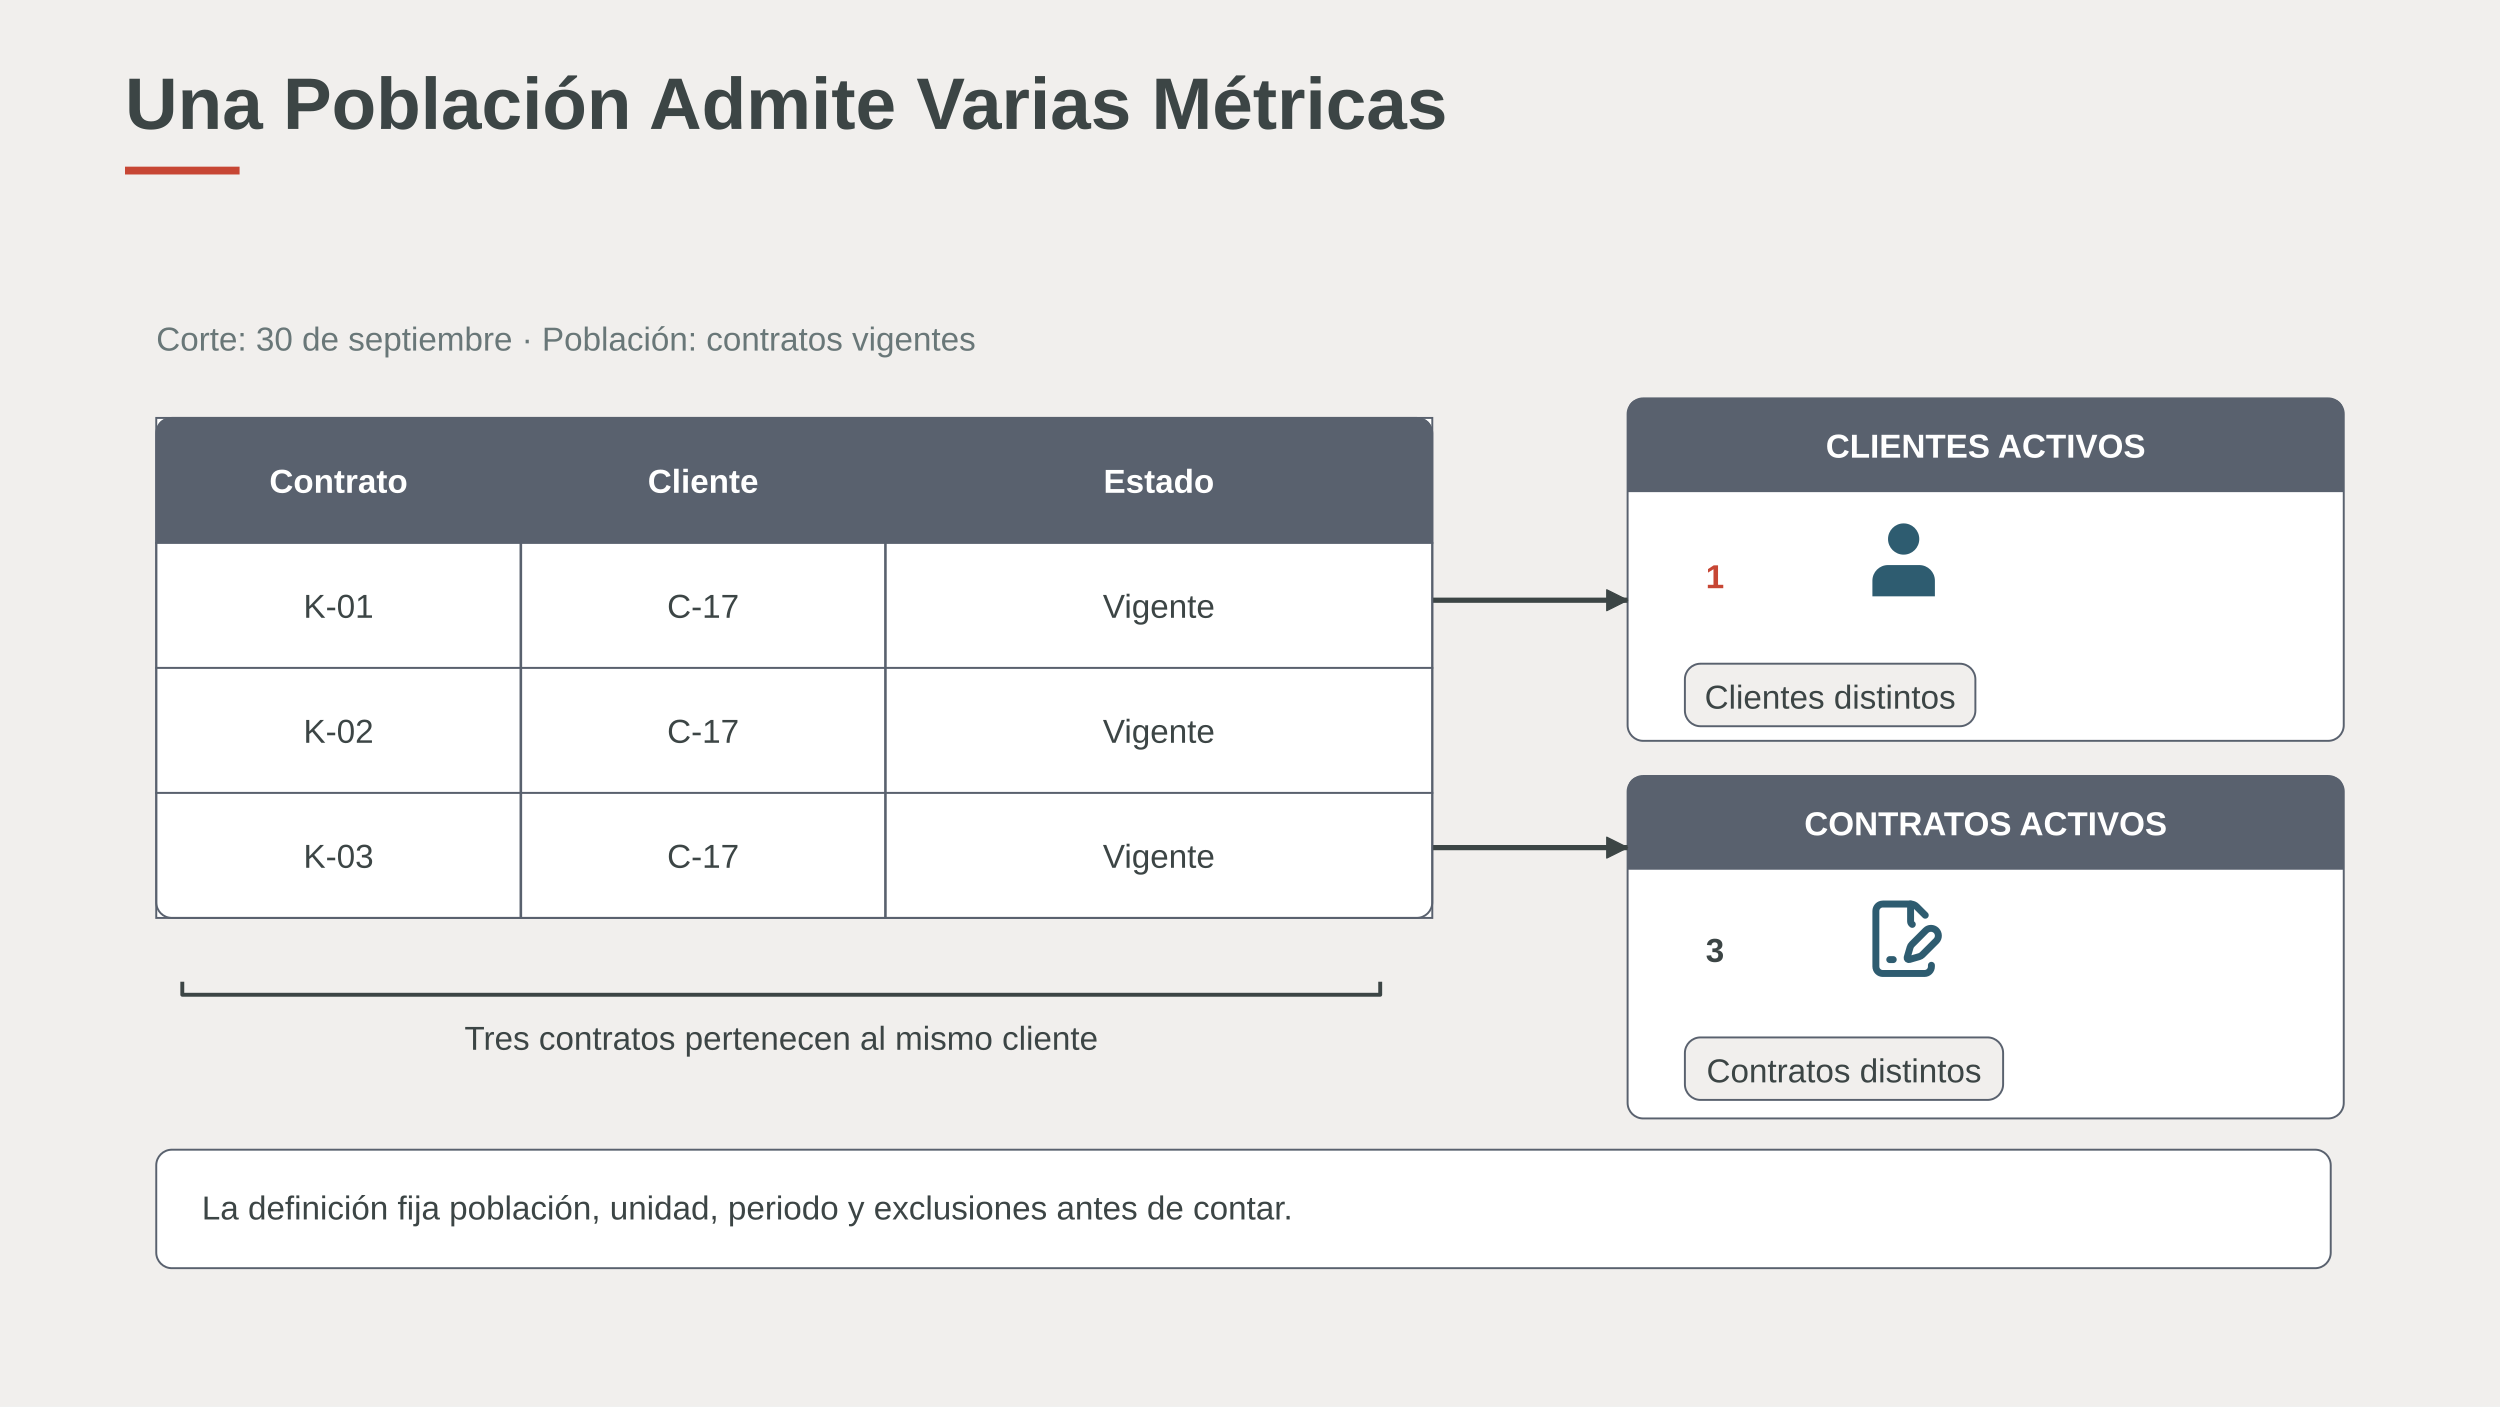
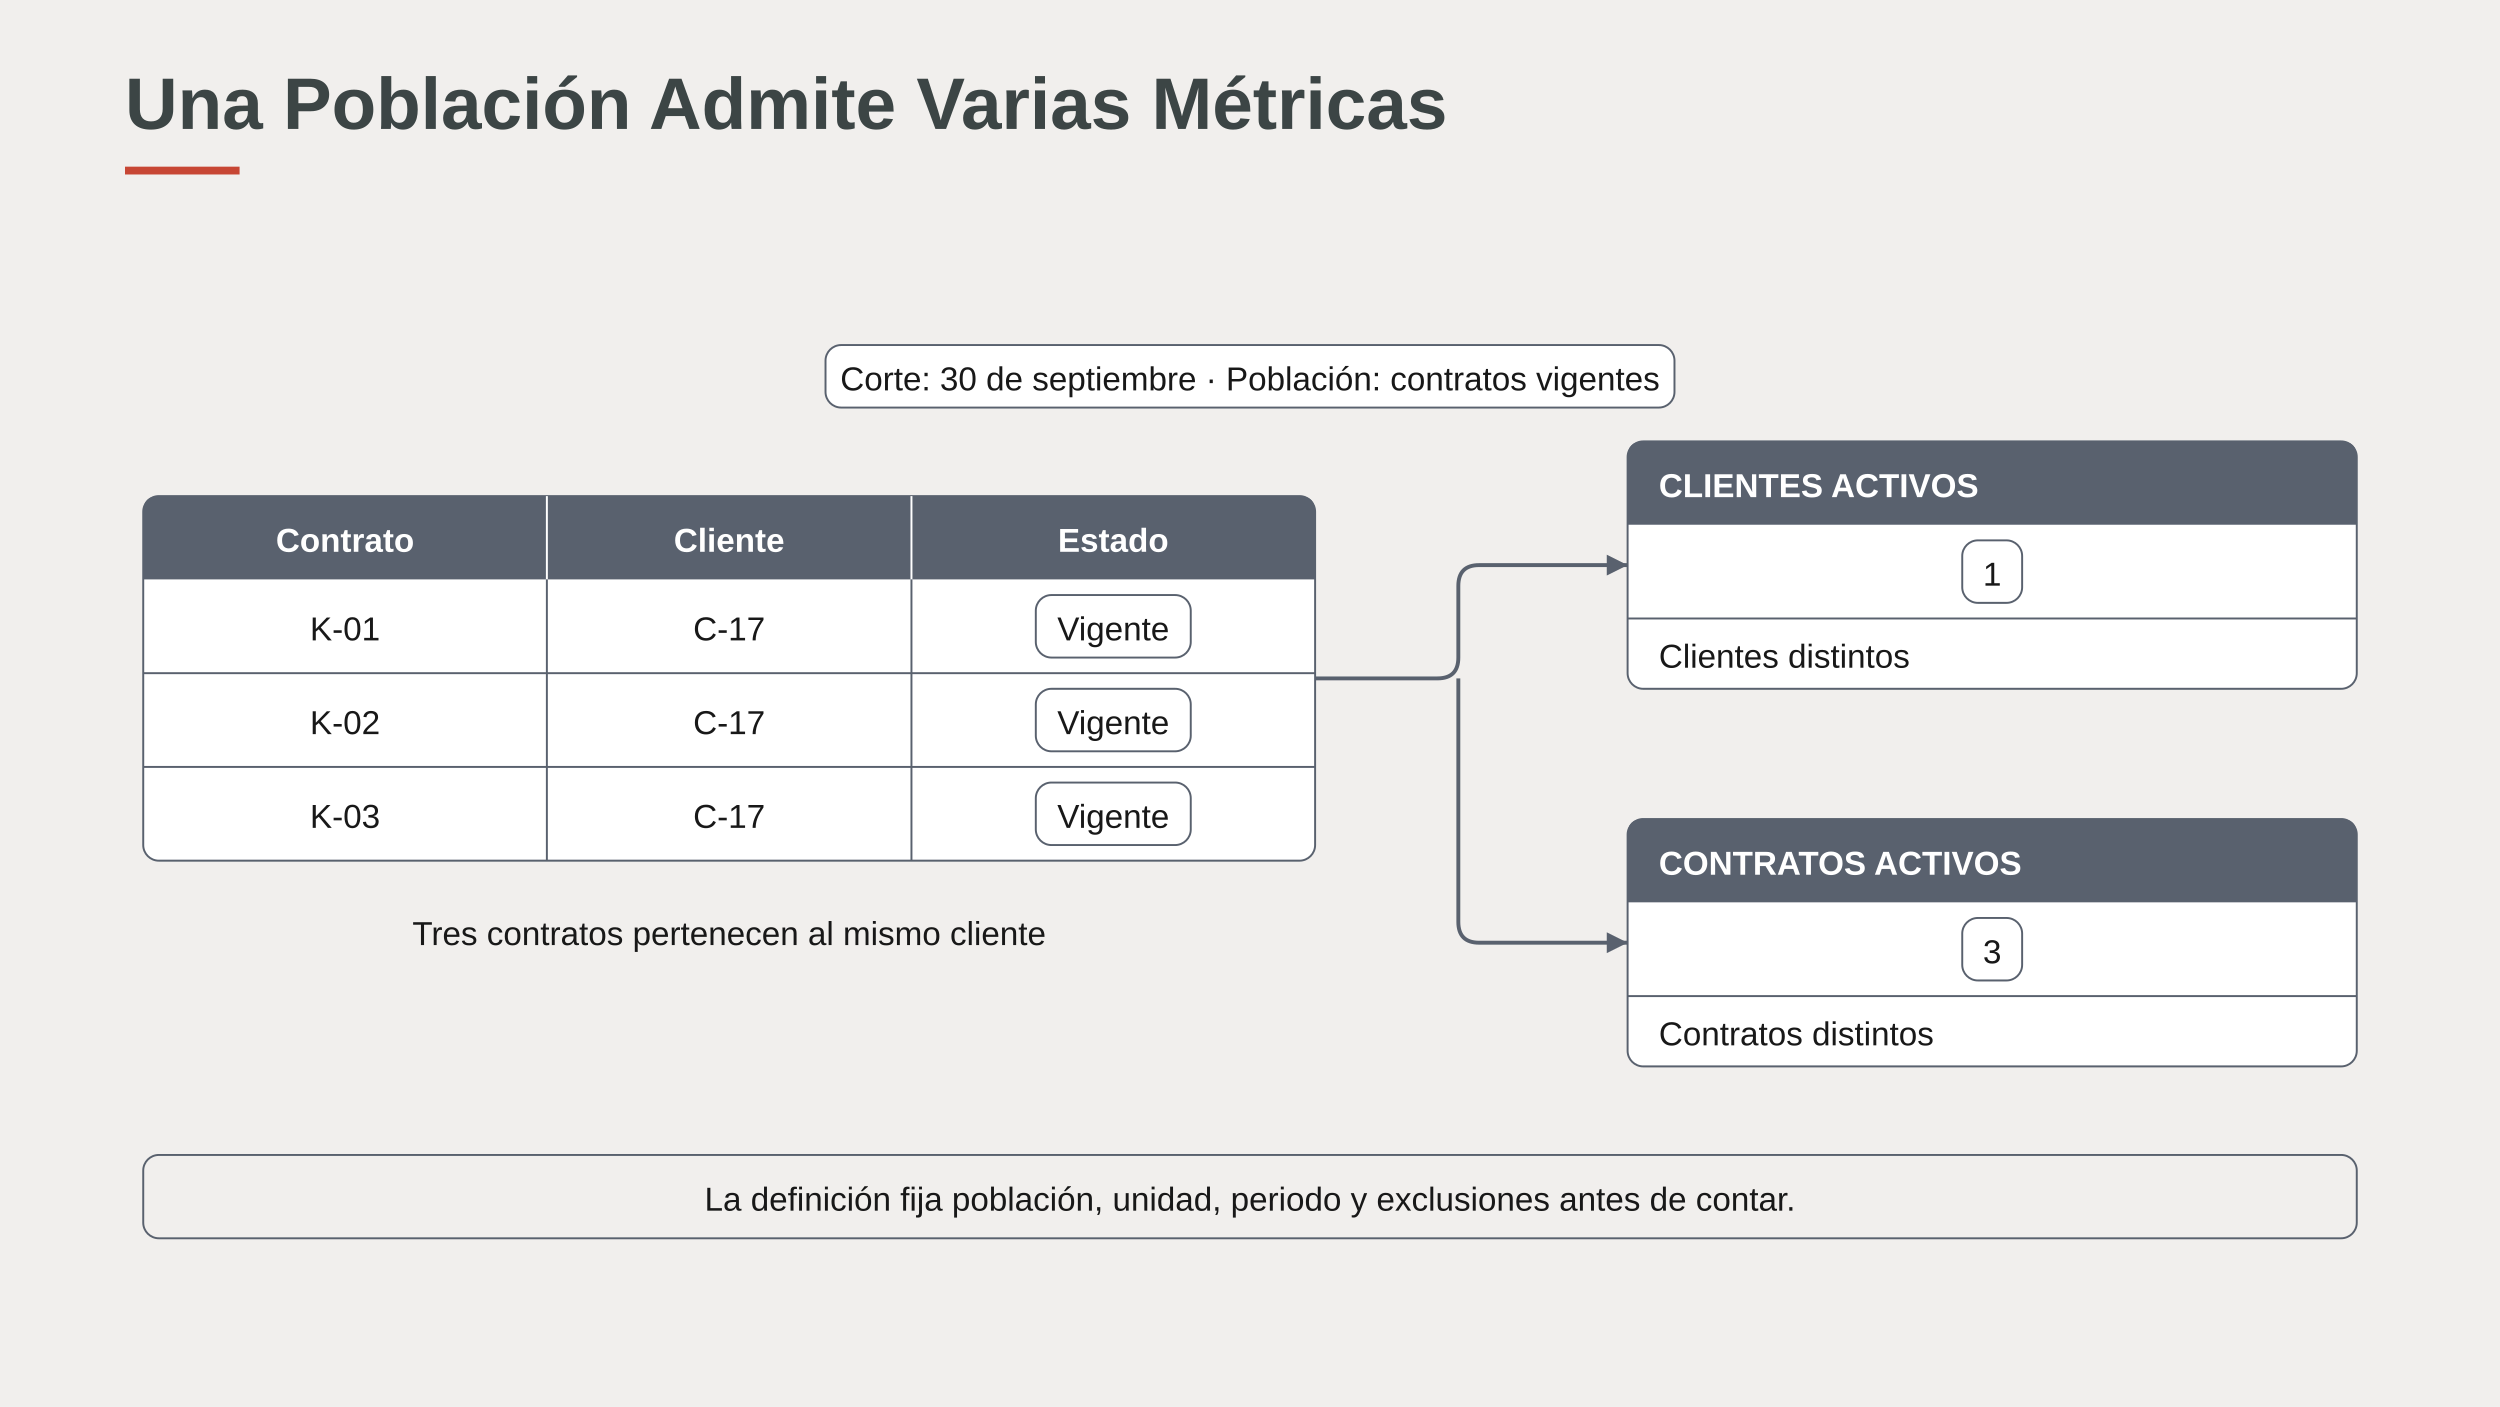
- <svg xmlns="http://www.w3.org/2000/svg" viewBox="0 0 1920 1080" role="img" aria-labelledby="title description">
+ <svg xmlns="http://www.w3.org/2000/svg" viewBox="0 0 1920 1080" role="img" aria-labelledby="title description" data-design-audit="08-11-compact">
  <g font-family="Segoe UI, Arial, sans-serif">
    <rect x="0" y="0" width="1920" height="1080" rx="0" fill="#F1EFED" stroke="none" stroke-width="2" />
    <rect x="96" y="128" width="88" height="6" rx="0" fill="#C74634" stroke="none" stroke-width="2" />
    <text x="96" y="99" font-size="56" fill="#3C4545" font-weight="700" text-anchor="start">
      <tspan x="96" y="99">Una Población Admite Varias Métricas</tspan>
    </text>
-     <g data-layout="module-artwork" data-reference="governance-architecture" transform="translate(-10.000 40.968)" data-center="960 608">
-       <text x="130" y="228.27" font-size="25.5" fill="#697778" font-weight="400" text-anchor="start">
-         <tspan x="130" y="228.27">Corte: 30 de septiembre · Población: contratos vigentes</tspan>
+     <g data-layout="module-artwork" data-reference="governance-architecture" data-center="960 608" transform="translate(0 15)">
+       <rect x="634.0" y="250" width="652" height="48" rx="12" fill="#FFFFFF" stroke="#59616E" stroke-width="1.5" data-layout="reference-tag" />
+       <text x="960" y="284.8" font-size="25.5" fill="#181818" font-weight="400" text-anchor="middle">
+         <tspan x="960" y="284.8">Corte: 30 de septiembre · Población: contratos vigentes</tspan>
      </text>
-       <rect x="130" y="280" width="980" height="96" rx="0" fill="#FFFFFF" stroke="#59616E" stroke-width="1.5" />
-       <path d="M142.0 280.0 H1098.0 Q1110.0 280.0 1110.0 292.0 V376.0 H130.0 V292.0 Q130.0 280.0 142.0 280.0 Z" fill="#59616E" stroke="none" data-table-header="true" />
-       <text x="270.0" y="337.5" font-size="25.5" fill="#FFFFFF" font-weight="700" text-anchor="middle">
-         <tspan x="270.0" y="337.5">Contrato</tspan>
+       <rect x="110" y="366" width="900" height="280" rx="12" fill="#FFFFFF" stroke="#59616E" stroke-width="1.5" data-table-frame="true" />
+       <path d="M122 366 H998 Q1010 366 1010 378 V430 H110 V378 Q110 366 122 366 Z" fill="#59616E" data-table-header="true" />
+       <g data-table-cell="header" data-cell-align="center">
+         <rect x="110" y="366" width="310" height="64" fill="none" stroke="none" data-cell-frame="true" />
+         <g data-cell-content="true">
+           <text x="265.0" y="408.8" font-size="25.5" fill="#FFFFFF" font-weight="700" text-anchor="middle">
+             <tspan x="265.0" y="408.8">Contrato</tspan>
+           </text>
+         </g>
+       </g>
+       <g data-table-cell="header" data-cell-align="center">
+         <rect x="420" y="366" width="280" height="64" fill="none" stroke="none" data-cell-frame="true" />
+         <g data-cell-content="true">
+           <text x="560.0" y="408.8" font-size="25.5" fill="#FFFFFF" font-weight="700" text-anchor="middle">
+             <tspan x="560.0" y="408.8">Cliente</tspan>
+           </text>
+         </g>
+       </g>
+       <line x1="420" y1="366" x2="420" y2="430" stroke="#FFFFFF" stroke-width="1.5" />
+       <line x1="420" y1="430" x2="420" y2="646" stroke="#59616E" stroke-width="1.5" />
+       <g data-table-cell="header" data-cell-align="center">
+         <rect x="700" y="366" width="310" height="64" fill="none" stroke="none" data-cell-frame="true" />
+         <g data-cell-content="true">
+           <text x="855.0" y="408.8" font-size="25.5" fill="#FFFFFF" font-weight="700" text-anchor="middle">
+             <tspan x="855.0" y="408.8">Estado</tspan>
+           </text>
+         </g>
+       </g>
+       <line x1="700" y1="366" x2="700" y2="430" stroke="#FFFFFF" stroke-width="1.5" />
+       <line x1="700" y1="430" x2="700" y2="646" stroke="#59616E" stroke-width="1.5" />
+       <g data-table-cell="row" data-cell-align="center" data-cell-exception="Comparison row holds wrapped values and matching rules">
+         <rect x="110" y="430" width="310" height="72" fill="none" stroke="none" data-cell-frame="true" />
+         <g data-cell-content="true">
+           <text x="265.0" y="476.8" font-size="25.5" fill="#181818" font-weight="400" text-anchor="middle">
+             <tspan x="265.0" y="476.8">K-01</tspan>
+           </text>
+         </g>
+       </g>
+       <g data-table-cell="row" data-cell-align="center" data-cell-exception="Comparison row holds wrapped values and matching rules">
+         <rect x="420" y="430" width="280" height="72" fill="none" stroke="none" data-cell-frame="true" />
+         <g data-cell-content="true">
+           <text x="560.0" y="476.8" font-size="25.5" fill="#181818" font-weight="400" text-anchor="middle">
+             <tspan x="560.0" y="476.8">C-17</tspan>
+           </text>
+         </g>
+       </g>
+       <g data-table-cell="tag-row" data-cell-align="center">
+         <rect x="700" y="430" width="310" height="72" fill="none" stroke="none" data-cell-frame="true" />
+         <g data-cell-content="true">
+           <rect x="795.5" y="442.0" width="119" height="48" rx="12" fill="#FFFFFF" stroke="#59616E" stroke-width="1.5" data-layout="reference-tag" />
+           <text x="855.0" y="476.8" font-size="25.5" fill="#181818" font-weight="400" text-anchor="middle">
+             <tspan x="855.0" y="476.8">Vigente</tspan>
+           </text>
+         </g>
+       </g>
+       <line x1="110" y1="502" x2="1010" y2="502" stroke="#59616E" stroke-width="1.5" />
+       <g data-table-cell="row" data-cell-align="center" data-cell-exception="Comparison row holds wrapped values and matching rules">
+         <rect x="110" y="502" width="310" height="72" fill="none" stroke="none" data-cell-frame="true" />
+         <g data-cell-content="true">
+           <text x="265.0" y="548.8" font-size="25.5" fill="#181818" font-weight="400" text-anchor="middle">
+             <tspan x="265.0" y="548.8">K-02</tspan>
+           </text>
+         </g>
+       </g>
+       <g data-table-cell="row" data-cell-align="center" data-cell-exception="Comparison row holds wrapped values and matching rules">
+         <rect x="420" y="502" width="280" height="72" fill="none" stroke="none" data-cell-frame="true" />
+         <g data-cell-content="true">
+           <text x="560.0" y="548.8" font-size="25.5" fill="#181818" font-weight="400" text-anchor="middle">
+             <tspan x="560.0" y="548.8">C-17</tspan>
+           </text>
+         </g>
+       </g>
+       <g data-table-cell="tag-row" data-cell-align="center">
+         <rect x="700" y="502" width="310" height="72" fill="none" stroke="none" data-cell-frame="true" />
+         <g data-cell-content="true">
+           <rect x="795.5" y="514.0" width="119" height="48" rx="12" fill="#FFFFFF" stroke="#59616E" stroke-width="1.5" data-layout="reference-tag" />
+           <text x="855.0" y="548.8" font-size="25.5" fill="#181818" font-weight="400" text-anchor="middle">
+             <tspan x="855.0" y="548.8">Vigente</tspan>
+           </text>
+         </g>
+       </g>
+       <line x1="110" y1="574" x2="1010" y2="574" stroke="#59616E" stroke-width="1.5" />
+       <g data-table-cell="row" data-cell-align="center" data-cell-exception="Comparison row holds wrapped values and matching rules">
+         <rect x="110" y="574" width="310" height="72" fill="none" stroke="none" data-cell-frame="true" />
+         <g data-cell-content="true">
+           <text x="265.0" y="620.8" font-size="25.5" fill="#181818" font-weight="400" text-anchor="middle">
+             <tspan x="265.0" y="620.8">K-03</tspan>
+           </text>
+         </g>
+       </g>
+       <g data-table-cell="row" data-cell-align="center" data-cell-exception="Comparison row holds wrapped values and matching rules">
+         <rect x="420" y="574" width="280" height="72" fill="none" stroke="none" data-cell-frame="true" />
+         <g data-cell-content="true">
+           <text x="560.0" y="620.8" font-size="25.5" fill="#181818" font-weight="400" text-anchor="middle">
+             <tspan x="560.0" y="620.8">C-17</tspan>
+           </text>
+         </g>
+       </g>
+       <g data-table-cell="tag-row" data-cell-align="center">
+         <rect x="700" y="574" width="310" height="72" fill="none" stroke="none" data-cell-frame="true" />
+         <g data-cell-content="true">
+           <rect x="795.5" y="586.0" width="119" height="48" rx="12" fill="#FFFFFF" stroke="#59616E" stroke-width="1.5" data-layout="reference-tag" />
+           <text x="855.0" y="620.8" font-size="25.5" fill="#181818" font-weight="400" text-anchor="middle">
+             <tspan x="855.0" y="620.8">Vigente</tspan>
+           </text>
+         </g>
+       </g>
+       <text x="560" y="710.8" font-size="25.5" fill="#181818" font-weight="400" text-anchor="middle">
+         <tspan x="560" y="710.8">Tres contratos pertenecen al mismo cliente</tspan>
      </text>
-       <line x1="410" y1="280" x2="410" y2="376" stroke="#59616E" stroke-width="2" />
-       <text x="550.0" y="337.5" font-size="25.5" fill="#FFFFFF" font-weight="700" text-anchor="middle">
-         <tspan x="550.0" y="337.5">Cliente</tspan>
-       </text>
-       <line x1="690" y1="280" x2="690" y2="376" stroke="#59616E" stroke-width="2" />
-       <text x="900.0" y="337.5" font-size="25.5" fill="#FFFFFF" font-weight="700" text-anchor="middle">
-         <tspan x="900.0" y="337.5">Estado</tspan>
-       </text>
-       <rect x="130" y="376" width="980" height="96" rx="0" fill="#FFFFFF" stroke="#59616E" stroke-width="1.5" />
-       <text x="270.0" y="433.5" font-size="25.5" fill="#3C4545" font-weight="400" text-anchor="middle">
-         <tspan x="270.0" y="433.5">K-01</tspan>
-       </text>
-       <line x1="410" y1="376" x2="410" y2="472" stroke="#59616E" stroke-width="2" />
-       <text x="550.0" y="433.5" font-size="25.5" fill="#3C4545" font-weight="400" text-anchor="middle">
-         <tspan x="550.0" y="433.5">C-17</tspan>
-       </text>
-       <line x1="690" y1="376" x2="690" y2="472" stroke="#59616E" stroke-width="2" />
-       <text x="900.0" y="433.5" font-size="25.5" fill="#3C4545" font-weight="400" text-anchor="middle">
-         <tspan x="900.0" y="433.5">Vigente</tspan>
-       </text>
-       <rect x="130" y="472" width="980" height="96" rx="0" fill="#FFFFFF" stroke="#59616E" stroke-width="1.5" />
-       <text x="270.0" y="529.5" font-size="25.5" fill="#3C4545" font-weight="400" text-anchor="middle">
-         <tspan x="270.0" y="529.5">K-02</tspan>
-       </text>
-       <line x1="410" y1="472" x2="410" y2="568" stroke="#59616E" stroke-width="2" />
-       <text x="550.0" y="529.5" font-size="25.5" fill="#3C4545" font-weight="400" text-anchor="middle">
-         <tspan x="550.0" y="529.5">C-17</tspan>
-       </text>
-       <line x1="690" y1="472" x2="690" y2="568" stroke="#59616E" stroke-width="2" />
-       <text x="900.0" y="529.5" font-size="25.5" fill="#3C4545" font-weight="400" text-anchor="middle">
-         <tspan x="900.0" y="529.5">Vigente</tspan>
-       </text>
-       <rect x="130" y="568" width="980" height="96" rx="0" fill="#FFFFFF" stroke="#59616E" stroke-width="1.5" />
-       <text x="270.0" y="625.5" font-size="25.5" fill="#3C4545" font-weight="400" text-anchor="middle">
-         <tspan x="270.0" y="625.5">K-03</tspan>
-       </text>
-       <line x1="410" y1="568" x2="410" y2="664" stroke="#59616E" stroke-width="2" />
-       <text x="550.0" y="625.5" font-size="25.5" fill="#3C4545" font-weight="400" text-anchor="middle">
-         <tspan x="550.0" y="625.5">C-17</tspan>
-       </text>
-       <line x1="690" y1="568" x2="690" y2="664" stroke="#59616E" stroke-width="2" />
-       <text x="900.0" y="625.5" font-size="25.5" fill="#3C4545" font-weight="400" text-anchor="middle">
-         <tspan x="900.0" y="625.5">Vigente</tspan>
-       </text>
-       <path d="M150 713 V723 H1070 V713" fill="none" stroke="#3C4545" stroke-width="3" stroke-linejoin="round" />
-       <text x="610.0" y="765.27" font-size="25.5" fill="#3C4545" font-weight="400" text-anchor="middle">
-         <tspan x="610.0" y="765.27">Tres contratos pertenecen al mismo cliente</tspan>
-       </text>
-       <rect x="1260" y="265" width="550" height="263" rx="12" fill="#FFFFFF" stroke="#59616E" stroke-width="1.5" data-table-frame="true" />
-       <path d="M1272.0 265.0 H1798.0 Q1810.0 265.0 1810.0 277.0 V337.0 H1260.0 V277.0 Q1260.0 265.0 1272.0 265.0 Z" fill="#59616E" stroke="none" data-table-header="true" />
-       <rect x="1260" y="555" width="550" height="263" rx="12" fill="#FFFFFF" stroke="#59616E" stroke-width="1.5" data-table-frame="true" />
-       <path d="M1272.0 555.0 H1798.0 Q1810.0 555.0 1810.0 567.0 V627.0 H1260.0 V567.0 Q1260.0 555.0 1272.0 555.0 Z" fill="#59616E" stroke="none" data-table-header="true" />
-       <line x1="1110" y1="420" x2="1260" y2="420" stroke="#3C4545" stroke-width="4" />
-       <path d="M1260 420 L1244 428 L1244 412 Z" fill="#3C4545" stroke="#3C4545" stroke-width="1" stroke-linejoin="round" />
-       <line x1="1110" y1="610" x2="1260" y2="610" stroke="#3C4545" stroke-width="4" />
-       <path d="M1260 610 L1244 618 L1244 602 Z" fill="#3C4545" stroke="#3C4545" stroke-width="1" stroke-linejoin="round" />
-       <text x="1535.0" y="310.5" font-size="25.5" fill="#FFFFFF" font-weight="700" text-anchor="middle">
-         <tspan x="1535.0" y="310.5">CLIENTES ACTIVOS</tspan>
-       </text>
-       <text x="1320" y="410.75" font-size="25.5" fill="#C74634" font-weight="700" text-anchor="start">
-         <tspan x="1320" y="410.75">1</tspan>
-       </text>
-       <g data-person-icon="user-supplied" transform="translate(1440 357) scale(4)" fill="#2E5C70">
-         <path d="M8 7C9.657 7 11 5.657 11 4C11 2.343 9.657 1 8 1C6.343 1 5 2.343 5 4C5 5.657 6.343 7 8 7Z" />
-         <path d="M14 12C14 10.343 12.657 9 11 9H5C3.343 9 2 10.343 2 12V15H14V12Z" />
+       <rect x="1250" y="324" width="560" height="190" rx="12" fill="#FFFFFF" stroke="#59616E" stroke-width="1.5" data-table-frame="true" />
+       <path d="M1262 324 H1798 Q1810 324 1810 336 V388 H1250 V336 Q1250 324 1262 324 Z" fill="#59616E" data-table-header="true" />
+       <g data-table-cell="header" data-cell-align="start">
+         <rect x="1250" y="324" width="560" height="64" fill="none" stroke="none" data-cell-frame="true" />
+         <g data-cell-content="true">
+           <text x="1274" y="366.8" font-size="25.5" fill="#FFFFFF" font-weight="700" text-anchor="start">
+             <tspan x="1274" y="366.8">CLIENTES ACTIVOS</tspan>
+           </text>
+         </g>
      </g>
-       <rect x="1304.0" y="468.77" width="223.094" height="48" rx="12" fill="#F1EFED" stroke="#59616E" stroke-width="1.5" data-layout="reference-tag" />
-       <text x="1415.547" y="503.27" font-size="25.5" fill="#3C4545" font-weight="400" text-anchor="middle">
-         <tspan x="1415.547" y="503.27">Clientes distintos</tspan>
-       </text>
-       <text x="1535.0" y="600.5" font-size="25.5" fill="#FFFFFF" font-weight="700" text-anchor="middle">
-         <tspan x="1535.0" y="600.5">CONTRATOS ACTIVOS</tspan>
-       </text>
-       <g data-svgrepo-icon="contract" transform="translate(1440 648) scale(2.66667)" color="#2E5C70" fill="none" stroke="currentColor" stroke-width="2" stroke-linecap="round" stroke-linejoin="round">
-         <path d="M14.364 13.634a2 2 0 0 0-.506.854l-.837 2.87a.5.5 0 0 0 .62.62l2.87-.837a2 2 0 0 0 .854-.506l4.013-4.009a1 1 0 0 0-3.004-3.004z" />
-         <path d="M14.487 7.858A1 1 0 0 1 14 7V2" />
-         <path d="M20 19.645V20a2 2 0 0 1-2 2H6a2 2 0 0 1-2-2V4a2 2 0 0 1 2-2h8a2.4 2.4 0 0 1 1.704.706l2.516 2.516" />
-         <path d="M8 18h1" />
+       <g data-table-cell="tag-row" data-cell-align="center">
+         <rect x="1250" y="388" width="560" height="72" fill="none" stroke="none" data-cell-frame="true" />
+         <g data-cell-content="true">
+           <rect x="1507.0" y="400" width="46" height="48" rx="12" fill="#FFFFFF" stroke="#59616E" stroke-width="1.5" data-layout="reference-tag" />
+           <text x="1530.0" y="434.8" font-size="25.5" fill="#181818" font-weight="400" text-anchor="middle">
+             <tspan x="1530.0" y="434.8">1</tspan>
+           </text>
+         </g>
      </g>
-       <text x="1320" y="697.75" font-size="25.5" fill="#3C4545" font-weight="700" text-anchor="start">
-         <tspan x="1320" y="697.75">3</tspan>
-       </text>
-       <rect x="1304.0" y="755.77" width="244.394" height="48" rx="12" fill="#F1EFED" stroke="#59616E" stroke-width="1.5" data-layout="reference-tag" />
-       <text x="1426.197" y="790.27" font-size="25.5" fill="#3C4545" font-weight="400" text-anchor="middle">
-         <tspan x="1426.197" y="790.27">Contratos distintos</tspan>
-       </text>
-       <rect x="130" y="842" width="1670" height="91" rx="12" fill="#FFFFFF" stroke="#59616E" stroke-width="1.5" />
-       <text x="165" y="895.59" font-size="25.5" fill="#3C4545" font-weight="400" text-anchor="start">
-         <tspan x="165" y="895.59">La definición fija población, unidad, periodo y exclusiones antes de contar.</tspan>
-       </text>
-       <rect x="130.0" y="280.0" width="980.0" height="384.0" rx="12" fill="none" stroke="#59616E" stroke-width="1.5" data-table-frame="true" />
+       <line x1="1250" y1="460" x2="1810" y2="460" stroke="#59616E" stroke-width="1.5" />
+       <g data-table-cell="row" data-cell-align="start">
+         <rect x="1250" y="460" width="560" height="54" fill="none" stroke="none" data-cell-frame="true" />
+         <g data-cell-content="true">
+           <text x="1274" y="497.8" font-size="25.5" fill="#181818" font-weight="400" text-anchor="start">
+             <tspan x="1274" y="497.8">Clientes distintos</tspan>
+           </text>
+         </g>
+       </g>
+       <rect x="1250" y="614" width="560" height="190" rx="12" fill="#FFFFFF" stroke="#59616E" stroke-width="1.5" data-table-frame="true" />
+       <path d="M1262 614 H1798 Q1810 614 1810 626 V678 H1250 V626 Q1250 614 1262 614 Z" fill="#59616E" data-table-header="true" />
+       <g data-table-cell="header" data-cell-align="start">
+         <rect x="1250" y="614" width="560" height="64" fill="none" stroke="none" data-cell-frame="true" />
+         <g data-cell-content="true">
+           <text x="1274" y="656.8" font-size="25.5" fill="#FFFFFF" font-weight="700" text-anchor="start">
+             <tspan x="1274" y="656.8">CONTRATOS ACTIVOS</tspan>
+           </text>
+         </g>
+       </g>
+       <g data-table-cell="tag-row" data-cell-align="center">
+         <rect x="1250" y="678" width="560" height="72" fill="none" stroke="none" data-cell-frame="true" />
+         <g data-cell-content="true">
+           <rect x="1507.0" y="690" width="46" height="48" rx="12" fill="#FFFFFF" stroke="#59616E" stroke-width="1.5" data-layout="reference-tag" />
+           <text x="1530.0" y="724.8" font-size="25.5" fill="#181818" font-weight="400" text-anchor="middle">
+             <tspan x="1530.0" y="724.8">3</tspan>
+           </text>
+         </g>
+       </g>
+       <line x1="1250" y1="750" x2="1810" y2="750" stroke="#59616E" stroke-width="1.5" />
+       <g data-table-cell="row" data-cell-align="start">
+         <rect x="1250" y="750" width="560" height="54" fill="none" stroke="none" data-cell-frame="true" />
+         <g data-cell-content="true">
+           <text x="1274" y="787.8" font-size="25.5" fill="#181818" font-weight="400" text-anchor="start">
+             <tspan x="1274" y="787.8">Contratos distintos</tspan>
+           </text>
+         </g>
+       </g>
+       <path d="M1010 506 L1104.0 506.0 Q1120 506 1120.0 490.0 L1120.0 435.0 Q1120 419 1136.0 419.0 L1250 419" fill="none" stroke="#59616E" stroke-width="3" stroke-linejoin="round" />
+       <path d="M1250 419 L1234.0 427.0 L1234.0 411.0 Z" fill="#59616E" />
+       <path d="M1120 506 L1120.0 693.0 Q1120 709 1136.0 709.0 L1250 709" fill="none" stroke="#59616E" stroke-width="3" stroke-linejoin="round" />
+       <path d="M1250 709 L1234.0 717.0 L1234.0 701.0 Z" fill="#59616E" />
+       <rect x="110" y="872" width="1700" height="64" rx="12" fill="#F1EFED" stroke="#59616E" stroke-width="1.5" />
+       <g data-table-cell="note" data-cell-align="center">
+         <rect x="110" y="872" width="1700" height="64" fill="none" stroke="none" data-cell-frame="true" />
+         <g data-cell-content="true">
+           <text x="960.0" y="914.8" font-size="25.5" fill="#181818" font-weight="400" text-anchor="middle">
+             <tspan x="960.0" y="914.8">La definición fija población, unidad, periodo y exclusiones antes de contar.</tspan>
+           </text>
+         </g>
+       </g>
    </g>
  </g>
</svg>
